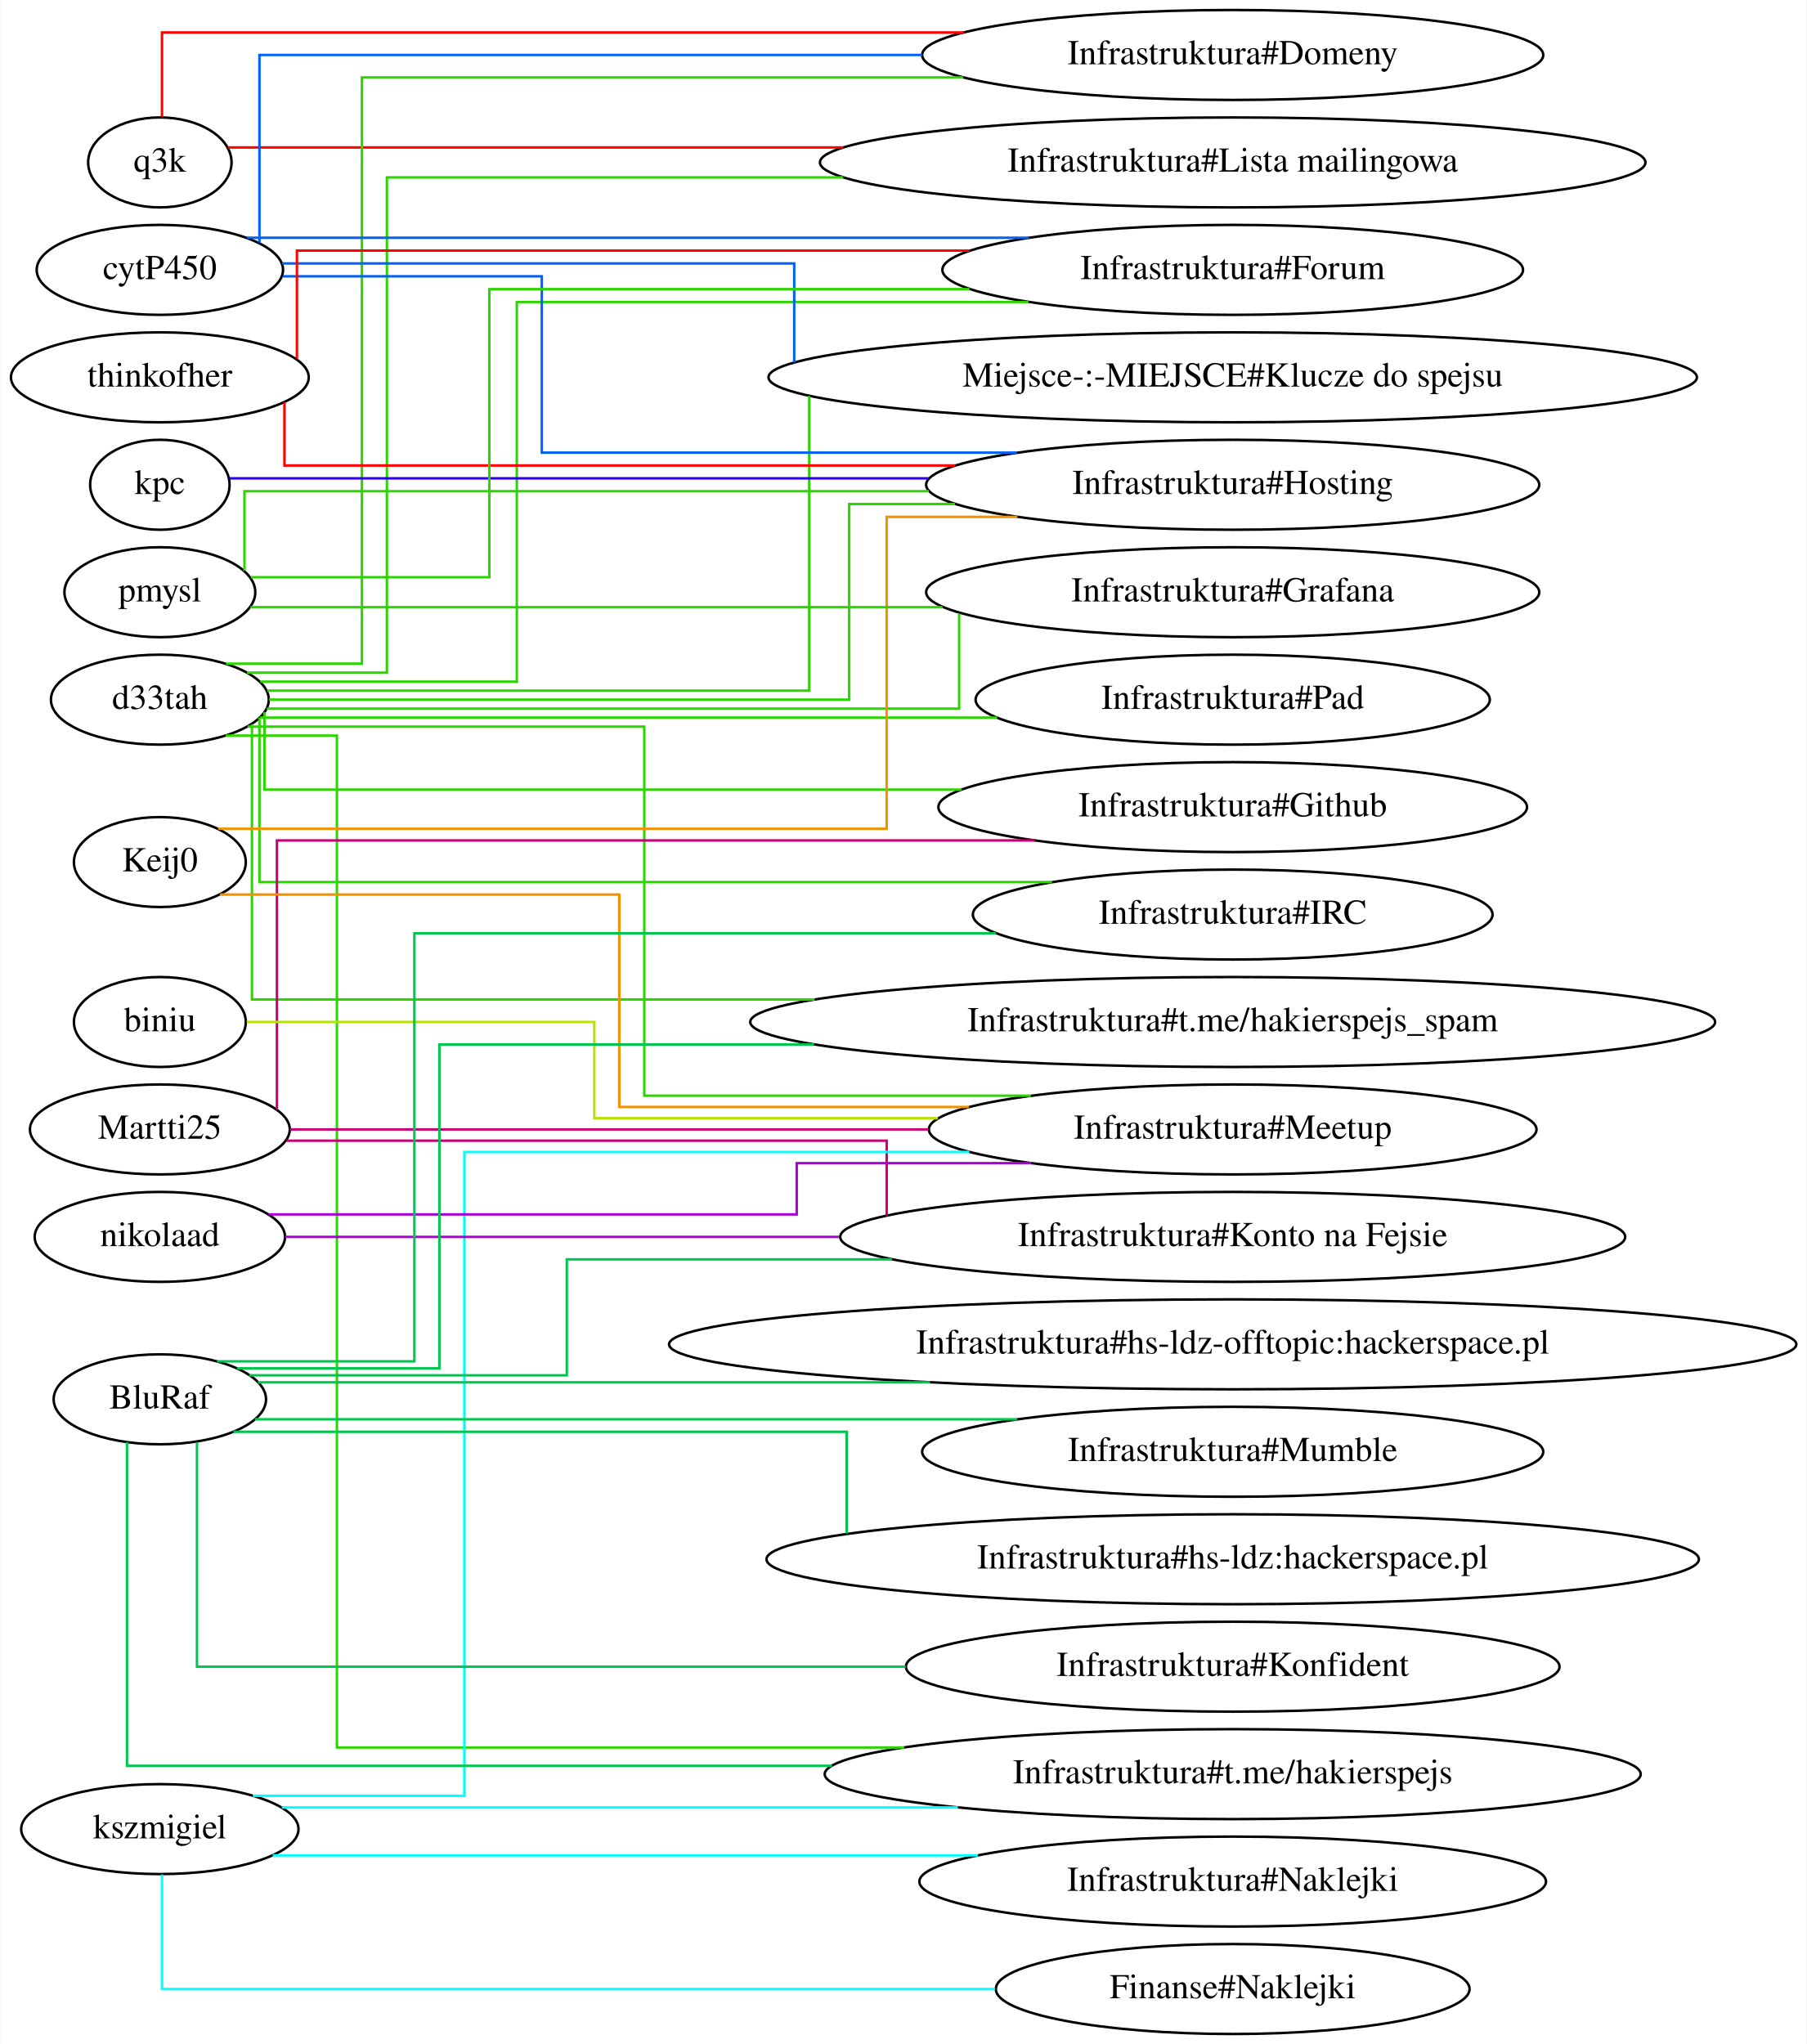
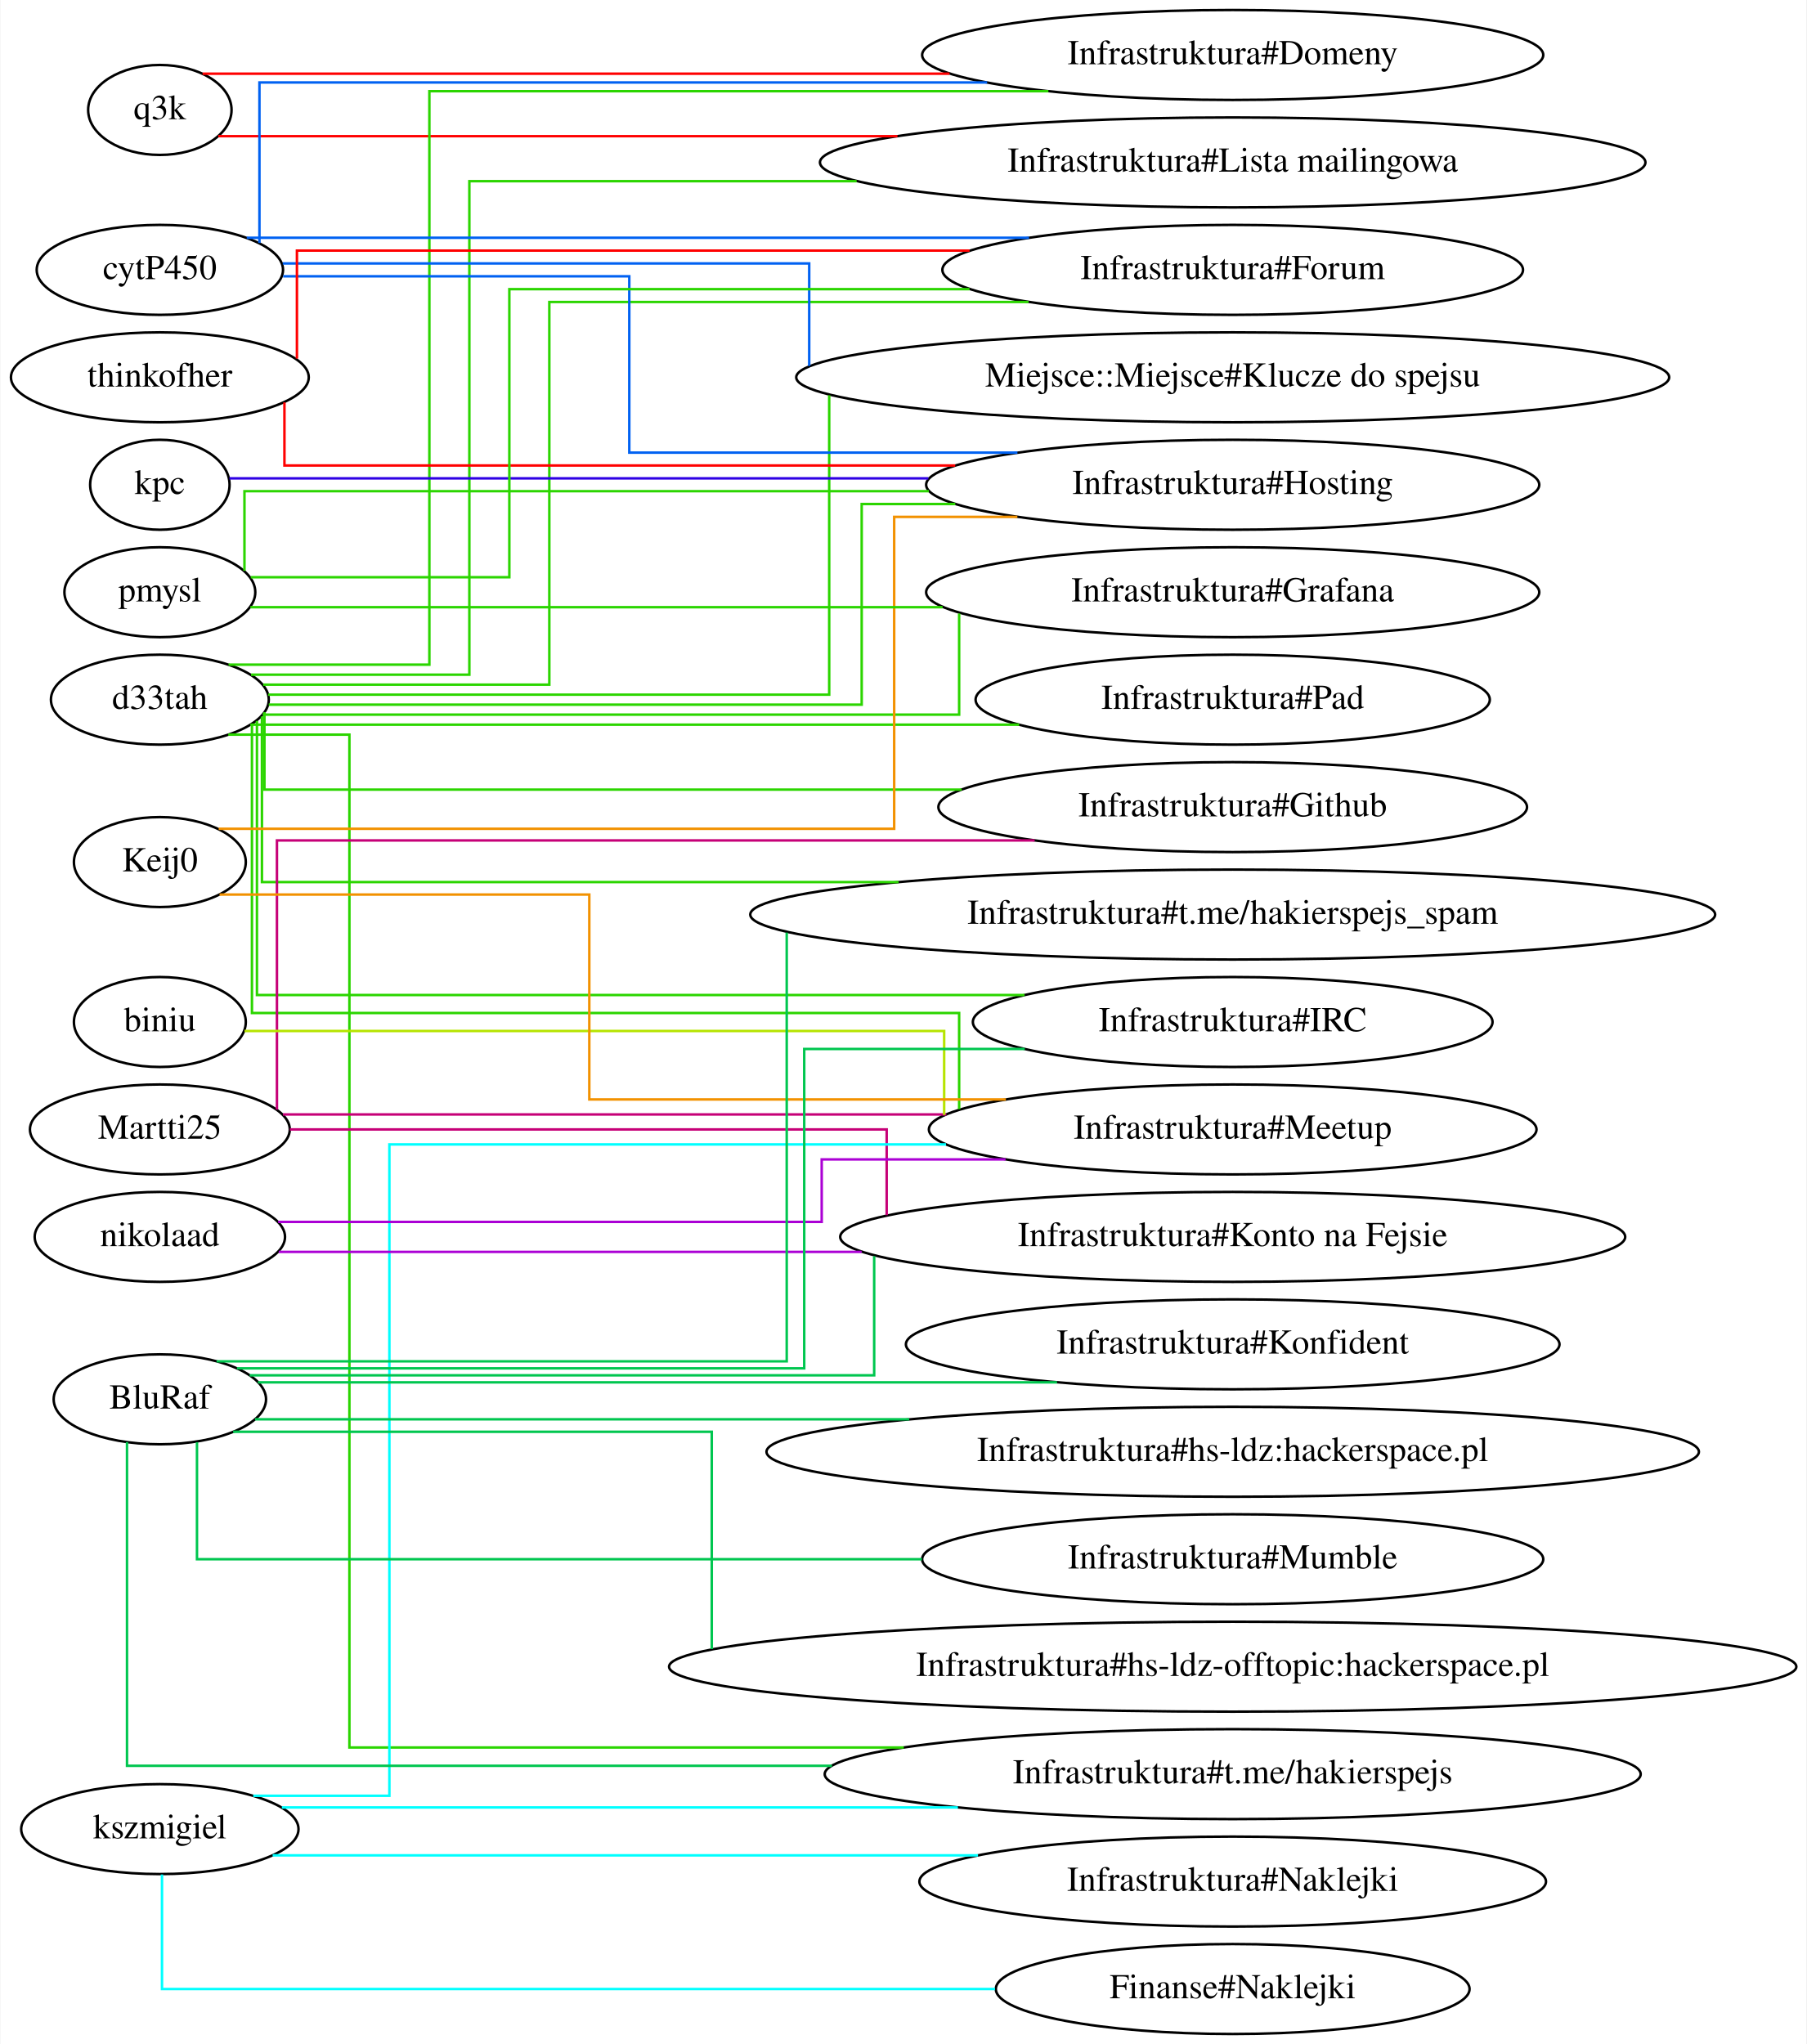
<svg xmlns="http://www.w3.org/2000/svg" width="723pt" height="818pt" viewBox="0.00 0.00 722.65 818.00">
  <g id="graph0" class="graph" transform="scale(1 1) rotate(0) translate(4 814)">
    <polygon fill="#ffffff" stroke="transparent" points="-4,4 -4,-814 718.649,-814 718.649,4 -4,4" />
    <g id="node1" class="node">
-       <ellipse fill="none" stroke="#000000" cx="59.795" cy="-749" rx="28.695" ry="18" />
-       <text text-anchor="middle" x="59.795" y="-745.3" font-family="Times,serif" font-size="14.00" fill="#000000">q3k</text>
+       <ellipse fill="none" stroke="#000000" cx="59.795" cy="-770" rx="28.695" ry="18" />
+       <text text-anchor="middle" x="59.795" y="-766.3" font-family="Times,serif" font-size="14.00" fill="#000000">q3k</text>
    </g>
    <g id="node2" class="node">
+       <ellipse fill="none" stroke="#000000" cx="489.119" cy="-749" rx="165.171" ry="18" />
+       <text text-anchor="middle" x="489.119" y="-745.3" font-family="Times,serif" font-size="14.00" fill="#000000">Infrastruktura#Lista mailingowa</text>
+     </g>
+     <g id="edge1" class="edge">
+       <path fill="none" stroke="#ff0000" d="M83.182,-759.5C133.927,-759.5 257.418,-759.5 354.969,-759.5" />
+     </g>
+     <g id="node3" class="node">
      <ellipse fill="none" stroke="#000000" cx="489.119" cy="-792" rx="124.278" ry="18" />
      <text text-anchor="middle" x="489.119" y="-788.3" font-family="Times,serif" font-size="14.00" fill="#000000">Infrastruktura#Domeny</text>
    </g>
-     <g id="edge1" class="edge">
-       <path fill="none" stroke="#ff0000" d="M60.649,-767.187C60.649,-782.182 60.649,-801 60.649,-801 60.649,-801 254.63,-801 381.551,-801" />
-     </g>
-     <g id="node3" class="node">
-       <ellipse fill="none" stroke="#000000" cx="489.119" cy="-749" rx="165.171" ry="18" />
-       <text text-anchor="middle" x="489.119" y="-745.3" font-family="Times,serif" font-size="14.00" fill="#000000">Infrastruktura#Lista mailingowa</text>
-     </g>
    <g id="edge2" class="edge">
-       <path fill="none" stroke="#ff0000" d="M86.977,-755C135.915,-755 242.234,-755 333.265,-755" />
+       <path fill="none" stroke="#ff0000" d="M76.89,-784.5C126.172,-784.5 271.648,-784.5 375.806,-784.5" />
    </g>
    <g id="node4" class="node">
      <ellipse fill="none" stroke="#000000" cx="59.795" cy="-534" rx="43.592" ry="18" />
      <text text-anchor="middle" x="59.795" y="-530.3" font-family="Times,serif" font-size="14.00" fill="#000000">d33tah</text>
    </g>
-     <g id="edge4" class="edge">
-       <path fill="none" stroke="#2bd500" d="M86.269,-548.4C109.85,-548.4 140.649,-548.4 140.649,-548.4 140.649,-548.4 140.649,-783 140.649,-783 140.649,-783 278.906,-783 381.248,-783" />
+     <g id="edge8" class="edge">
+       <path fill="none" stroke="#2bd500" d="M96.285,-544C132.819,-544 183.649,-544 183.649,-544 183.649,-544 183.649,-741.5 183.649,-741.5 183.649,-741.5 261.516,-741.5 338.622,-741.5" />
    </g>
    <g id="edge14" class="edge">
-       <path fill="none" stroke="#2bd500" d="M94.662,-544.8C120.283,-544.8 150.649,-544.8 150.649,-544.8 150.649,-544.8 150.649,-743 150.649,-743 150.649,-743 244.427,-743 333.259,-743" />
+       <path fill="none" stroke="#2bd500" d="M87.29,-548C119.245,-548 167.649,-548 167.649,-548 167.649,-548 167.649,-777.5 167.649,-777.5 167.649,-777.5 320.459,-777.5 415.368,-777.5" />
    </g>
    <g id="node5" class="node">
+       <ellipse fill="none" stroke="#000000" cx="489.119" cy="-448" rx="193.066" ry="18" />
+       <text text-anchor="middle" x="489.119" y="-444.3" font-family="Times,serif" font-size="14.00" fill="#000000">Infrastruktura#t.me/hakierspejs_spam</text>
+     </g>
+     <g id="edge3" class="edge">
+       <path fill="none" stroke="#2bd500" d="M100.649,-527.263C100.649,-509.191 100.649,-461 100.649,-461 100.649,-461 243.06,-461 355.43,-461" />
+     </g>
+     <g id="node6" class="node">
      <ellipse fill="none" stroke="#000000" cx="489.119" cy="-620" rx="122.678" ry="18" />
      <text text-anchor="middle" x="489.119" y="-616.3" font-family="Times,serif" font-size="14.00" fill="#000000">Infrastruktura#Hosting</text>
    </g>
-     <g id="edge3" class="edge">
-       <path fill="none" stroke="#2bd500" d="M103.505,-534C181.288,-534 335.649,-534 335.649,-534 335.649,-534 335.649,-612.286 335.649,-612.286 335.649,-612.286 353.991,-612.286 377.992,-612.286" />
-     </g>
-     <g id="node6" class="node">
-       <ellipse fill="none" stroke="#000000" cx="489.119" cy="-448" rx="103.981" ry="18" />
-       <text text-anchor="middle" x="489.119" y="-444.3" font-family="Times,serif" font-size="14.00" fill="#000000">Infrastruktura#IRC</text>
-     </g>
-     <g id="edge5" class="edge">
-       <path fill="none" stroke="#2bd500" d="M99.649,-526.734C99.649,-508.269 99.649,-461 99.649,-461 99.649,-461 304.144,-461 416.776,-461" />
+     <g id="edge4" class="edge">
+       <path fill="none" stroke="#2bd500" d="M103.37,-532C182.257,-532 340.649,-532 340.649,-532 340.649,-532 340.649,-612.286 340.649,-612.286 340.649,-612.286 356.635,-612.286 378.115,-612.286" />
    </g>
    <g id="node7" class="node">
-       <ellipse fill="none" stroke="#000000" cx="489.119" cy="-663" rx="185.767" ry="18" />
-       <text text-anchor="middle" x="489.119" y="-659.3" font-family="Times,serif" font-size="14.00" fill="#000000">Miejsce-:-MIEJSCE#Klucze do spejsu</text>
-     </g>
-     <g id="edge6" class="edge">
-       <path fill="none" stroke="#2bd500" d="M102.704,-537.6C176.51,-537.6 319.649,-537.6 319.649,-537.6 319.649,-537.6 319.649,-628.535 319.649,-655.531" />
-     </g>
-     <g id="node8" class="node">
-       <ellipse fill="none" stroke="#000000" cx="489.119" cy="-534" rx="102.882" ry="18" />
-       <text text-anchor="middle" x="489.119" y="-530.3" font-family="Times,serif" font-size="14.00" fill="#000000">Infrastruktura#Pad</text>
-     </g>
-     <g id="edge7" class="edge">
-       <path fill="none" stroke="#2bd500" d="M99.799,-526.8C166.62,-526.8 302.684,-526.8 394.901,-526.8" />
-     </g>
-     <g id="node9" class="node">
      <ellipse fill="none" stroke="#000000" cx="489.119" cy="-362" rx="121.578" ry="18" />
      <text text-anchor="middle" x="489.119" y="-358.3" font-family="Times,serif" font-size="14.00" fill="#000000">Infrastruktura#Meetup</text>
    </g>
-     <g id="edge8" class="edge">
-       <path fill="none" stroke="#2bd500" d="M94.9,-523.2C150.764,-523.2 253.649,-523.2 253.649,-523.2 253.649,-523.2 253.649,-375.5 253.649,-375.5 253.649,-375.5 340.25,-375.5 408.413,-375.5" />
+     <g id="edge5" class="edge">
+       <path fill="none" stroke="#2bd500" d="M96.649,-524.16C96.649,-494.598 96.649,-408.6 96.649,-408.6 96.649,-408.6 379.649,-408.6 379.649,-408.6 379.649,-408.6 379.649,-383.468 379.649,-370.117" />
+     </g>
+     <g id="node8" class="node">
+       <ellipse fill="none" stroke="#000000" cx="489.119" cy="-405" rx="103.981" ry="18" />
+       <text text-anchor="middle" x="489.119" y="-401.3" font-family="Times,serif" font-size="14.00" fill="#000000">Infrastruktura#IRC</text>
+     </g>
+     <g id="edge6" class="edge">
+       <path fill="none" stroke="#2bd500" d="M98.649,-525.499C98.649,-498.397 98.649,-415.8 98.649,-415.8 98.649,-415.8 291.156,-415.8 405.833,-415.8" />
+     </g>
+     <g id="node9" class="node">
+       <ellipse fill="none" stroke="#000000" cx="489.119" cy="-491" rx="117.779" ry="18" />
+       <text text-anchor="middle" x="489.119" y="-487.3" font-family="Times,serif" font-size="14.00" fill="#000000">Infrastruktura#Github</text>
+     </g>
+     <g id="edge7" class="edge">
+       <path fill="none" stroke="#2bd500" d="M101.649,-528.994C101.649,-519.102 101.649,-498 101.649,-498 101.649,-498 266.045,-498 380.672,-498" />
    </g>
    <g id="node10" class="node">
      <ellipse fill="none" stroke="#000000" cx="489.119" cy="-577" rx="122.678" ry="18" />
      <text text-anchor="middle" x="489.119" y="-573.3" font-family="Times,serif" font-size="14.00" fill="#000000">Infrastruktura#Grafana</text>
    </g>
    <g id="edge9" class="edge">
-       <path fill="none" stroke="#2bd500" d="M102.6,-530.4C189.757,-530.4 379.649,-530.4 379.649,-530.4 379.649,-530.4 379.649,-555 379.649,-568.453" />
+       <path fill="none" stroke="#2bd500" d="M100.955,-528C187.343,-528 379.649,-528 379.649,-528 379.649,-528 379.649,-554.426 379.649,-568.465" />
    </g>
    <g id="node11" class="node">
+       <ellipse fill="none" stroke="#000000" cx="489.119" cy="-663" rx="174.669" ry="18" />
+       <text text-anchor="middle" x="489.119" y="-659.3" font-family="Times,serif" font-size="14.00" fill="#000000">Miejsce::Miejsce#Klucze do spejsu</text>
+     </g>
+     <g id="edge10" class="edge">
+       <path fill="none" stroke="#2bd500" d="M103.128,-536C178.937,-536 327.649,-536 327.649,-536 327.649,-536 327.649,-628.942 327.649,-655.808" />
+     </g>
+     <g id="node12" class="node">
+       <ellipse fill="none" stroke="#000000" cx="489.119" cy="-706" rx="116.18" ry="18" />
+       <text text-anchor="middle" x="489.119" y="-702.3" font-family="Times,serif" font-size="14.00" fill="#000000">Infrastruktura#Forum</text>
+     </g>
+     <g id="edge11" class="edge">
+       <path fill="none" stroke="#2bd500" d="M101.152,-540C147.324,-540 215.649,-540 215.649,-540 215.649,-540 215.649,-693.143 215.649,-693.143 215.649,-693.143 326.857,-693.143 407.44,-693.143" />
+     </g>
+     <g id="node13" class="node">
+       <ellipse fill="none" stroke="#000000" cx="489.119" cy="-534" rx="102.882" ry="18" />
+       <text text-anchor="middle" x="489.119" y="-530.3" font-family="Times,serif" font-size="14.00" fill="#000000">Infrastruktura#Pad</text>
+     </g>
+     <g id="edge12" class="edge">
+       <path fill="none" stroke="#2bd500" d="M96.029,-524C163.448,-524 309.818,-524 403.682,-524" />
+     </g>
+     <g id="node14" class="node">
      <ellipse fill="none" stroke="#000000" cx="489.119" cy="-104" rx="163.271" ry="18" />
      <text text-anchor="middle" x="489.119" y="-100.3" font-family="Times,serif" font-size="14.00" fill="#000000">Infrastruktura#t.me/hakierspejs</text>
    </g>
-     <g id="edge10" class="edge">
-       <path fill="none" stroke="#2bd500" d="M86.178,-519.6C106.323,-519.6 130.649,-519.6 130.649,-519.6 130.649,-519.6 130.649,-114.667 130.649,-114.667 130.649,-114.667 255.367,-114.667 357.674,-114.667" />
-     </g>
-     <g id="node12" class="node">
-       <ellipse fill="none" stroke="#000000" cx="489.119" cy="-405" rx="193.066" ry="18" />
-       <text text-anchor="middle" x="489.119" y="-401.3" font-family="Times,serif" font-size="14.00" fill="#000000">Infrastruktura#t.me/hakierspejs_spam</text>
-     </g>
-     <g id="edge11" class="edge">
-       <path fill="none" stroke="#2bd500" d="M96.649,-524.18C96.649,-495.52 96.649,-414 96.649,-414 96.649,-414 215.077,-414 321.823,-414" />
-     </g>
-     <g id="node13" class="node">
-       <ellipse fill="none" stroke="#000000" cx="489.119" cy="-706" rx="116.18" ry="18" />
-       <text text-anchor="middle" x="489.119" y="-702.3" font-family="Times,serif" font-size="14.00" fill="#000000">Infrastruktura#Forum</text>
-     </g>
-     <g id="edge12" class="edge">
-       <path fill="none" stroke="#2bd500" d="M99.968,-541.2C142.221,-541.2 202.649,-541.2 202.649,-541.2 202.649,-541.2 202.649,-693.143 202.649,-693.143 202.649,-693.143 322.739,-693.143 407.412,-693.143" />
-     </g>
-     <g id="node14" class="node">
-       <ellipse fill="none" stroke="#000000" cx="489.119" cy="-491" rx="117.779" ry="18" />
-       <text text-anchor="middle" x="489.119" y="-487.3" font-family="Times,serif" font-size="14.00" fill="#000000">Infrastruktura#Github</text>
-     </g>
    <g id="edge13" class="edge">
-       <path fill="none" stroke="#2bd500" d="M101.649,-528.994C101.649,-519.102 101.649,-498 101.649,-498 101.649,-498 266.045,-498 380.672,-498" />
+       <path fill="none" stroke="#2bd500" d="M87.18,-520C108.908,-520 135.649,-520 135.649,-520 135.649,-520 135.649,-114.667 135.649,-114.667 135.649,-114.667 257.004,-114.667 357.5,-114.667" />
    </g>
    <g id="node15" class="node">
      <ellipse fill="none" stroke="#000000" cx="59.795" cy="-706" rx="49.291" ry="18" />
      <text text-anchor="middle" x="59.795" y="-702.3" font-family="Times,serif" font-size="14.00" fill="#000000">cytP450</text>
    </g>
+     <g id="edge18" class="edge">
+       <path fill="none" stroke="#0061f2" d="M99.649,-716.746C99.649,-737.484 99.649,-781 99.649,-781 99.649,-781 275.462,-781 390.84,-781" />
+     </g>
+     <g id="edge15" class="edge">
+       <path fill="none" stroke="#0061f2" d="M109.151,-703.429C164.809,-703.429 247.649,-703.429 247.649,-703.429 247.649,-703.429 247.649,-632.857 247.649,-632.857 247.649,-632.857 333.619,-632.857 402.966,-632.857" />
+     </g>
+     <g id="edge16" class="edge">
+       <path fill="none" stroke="#0061f2" d="M108.977,-708.571C184.311,-708.571 319.649,-708.571 319.649,-708.571 319.649,-708.571 319.649,-679.063 319.649,-667.536" />
+     </g>
    <g id="edge17" class="edge">
-       <path fill="none" stroke="#0061f2" d="M99.649,-716.892C99.649,-740.033 99.649,-792 99.649,-792 99.649,-792 250.837,-792 364.818,-792" />
-     </g>
-     <g id="edge16" class="edge">
-       <path fill="none" stroke="#0061f2" d="M109,-703.429C153.685,-703.429 212.649,-703.429 212.649,-703.429 212.649,-703.429 212.649,-632.857 212.649,-632.857 212.649,-632.857 321.66,-632.857 402.78,-632.857" />
-     </g>
-     <g id="edge18" class="edge">
-       <path fill="none" stroke="#0061f2" d="M108.74,-708.571C182.508,-708.571 313.649,-708.571 313.649,-708.571 313.649,-708.571 313.649,-681.31 313.649,-668.958" />
-     </g>
-     <g id="edge15" class="edge">
      <path fill="none" stroke="#0061f2" d="M94.564,-718.857C162.237,-718.857 313.265,-718.857 407.6,-718.857" />
    </g>
    <g id="node16" class="node">
      <ellipse fill="none" stroke="#000000" cx="59.795" cy="-362" rx="51.991" ry="18" />
      <text text-anchor="middle" x="59.795" y="-358.3" font-family="Times,serif" font-size="14.00" fill="#000000">Martti25</text>
    </g>
    <g id="edge19" class="edge">
-       <path fill="none" stroke="#c60077" d="M112.009,-362C175.027,-362 283.027,-362 367.341,-362" />
+       <path fill="none" stroke="#c60077" d="M109.044,-368C173.358,-368 287.935,-368 374.526,-368" />
    </g>
    <g id="edge20" class="edge">
      <path fill="none" stroke="#c60077" d="M106.649,-369.95C106.649,-396.083 106.649,-477.667 106.649,-477.667 106.649,-477.667 297.844,-477.667 409.871,-477.667" />
    </g>
    <g id="node17" class="node">
      <ellipse fill="none" stroke="#000000" cx="489.119" cy="-319" rx="157.072" ry="18" />
      <text text-anchor="middle" x="489.119" y="-315.3" font-family="Times,serif" font-size="14.00" fill="#000000">Infrastruktura#Konto na Fejsie</text>
    </g>
    <g id="edge21" class="edge">
-       <path fill="none" stroke="#c60077" d="M110.458,-357.5C193.79,-357.5 350.649,-357.5 350.649,-357.5 350.649,-357.5 350.649,-338.887 350.649,-327.544" />
+       <path fill="none" stroke="#c60077" d="M111.794,-362C195.454,-362 350.649,-362 350.649,-362 350.649,-362 350.649,-340.266 350.649,-327.702" />
    </g>
    <g id="node18" class="node">
      <ellipse fill="none" stroke="#000000" cx="59.795" cy="-405" rx="34.394" ry="18" />
      <text text-anchor="middle" x="59.795" y="-401.3" font-family="Times,serif" font-size="14.00" fill="#000000">biniu</text>
    </g>
    <g id="edge22" class="edge">
-       <path fill="none" stroke="#b6e400" d="M94.559,-405C145.294,-405 233.649,-405 233.649,-405 233.649,-405 233.649,-366.5 233.649,-366.5 233.649,-366.5 304.168,-366.5 371.106,-366.5" />
+       <path fill="none" stroke="#b6e400" d="M93.681,-401.4C174.837,-401.4 373.649,-401.4 373.649,-401.4 373.649,-401.4 373.649,-378.773 373.649,-367.814" />
    </g>
    <g id="node19" class="node">
      <ellipse fill="none" stroke="#000000" cx="59.795" cy="-82" rx="55.491" ry="18" />
      <text text-anchor="middle" x="59.795" y="-78.3" font-family="Times,serif" font-size="14.00" fill="#000000">kszmigiel</text>
    </g>
    <g id="edge24" class="edge">
-       <path fill="none" stroke="#00ffff" d="M97.017,-95.333C132.852,-95.333 181.649,-95.333 181.649,-95.333 181.649,-95.333 181.649,-353 181.649,-353 181.649,-353 294.729,-353 383.736,-353" />
-     </g>
-     <g id="edge25" class="edge">
+       <path fill="none" stroke="#00ffff" d="M97.156,-95.333C122.586,-95.333 151.649,-95.333 151.649,-95.333 151.649,-95.333 151.649,-356 151.649,-356 151.649,-356 276.563,-356 374.397,-356" />
+     </g>
+     <g id="edge26" class="edge">
      <path fill="none" stroke="#00ffff" d="M108.626,-90.667C174.009,-90.667 291.874,-90.667 379.156,-90.667" />
    </g>
    <g id="node20" class="node">
      <ellipse fill="none" stroke="#000000" cx="489.119" cy="-18" rx="94.783" ry="18" />
      <text text-anchor="middle" x="489.119" y="-14.3" font-family="Times,serif" font-size="14.00" fill="#000000">Finanse#Naklejki</text>
    </g>
    <g id="edge23" class="edge">
      <path fill="none" stroke="#00ffff" d="M60.649,-63.831C60.649,-44.91 60.649,-18 60.649,-18 60.649,-18 267.797,-18 394.028,-18" />
    </g>
    <g id="node21" class="node">
      <ellipse fill="none" stroke="#000000" cx="489.119" cy="-61" rx="125.378" ry="18" />
      <text text-anchor="middle" x="489.119" y="-57.3" font-family="Times,serif" font-size="14.00" fill="#000000">Infrastruktura#Naklejki</text>
    </g>
-     <g id="edge26" class="edge">
+     <g id="edge25" class="edge">
      <path fill="none" stroke="#00ffff" d="M104.928,-71.5C171.452,-71.5 297.614,-71.5 387.199,-71.5" />
    </g>
    <g id="node22" class="node">
      <ellipse fill="none" stroke="#000000" cx="59.795" cy="-319" rx="50.091" ry="18" />
      <text text-anchor="middle" x="59.795" y="-315.3" font-family="Times,serif" font-size="14.00" fill="#000000">nikolaad</text>
    </g>
    <g id="edge27" class="edge">
-       <path fill="none" stroke="#ab00d5" d="M103.316,-328C176.106,-328 314.649,-328 314.649,-328 314.649,-328 314.649,-348.5 314.649,-348.5 314.649,-348.5 362.809,-348.5 408.524,-348.5" />
+       <path fill="none" stroke="#ab00d5" d="M107.145,-325C183.327,-325 324.649,-325 324.649,-325 324.649,-325 324.649,-350 324.649,-350 324.649,-350 360.188,-350 398.225,-350" />
    </g>
    <g id="edge28" class="edge">
-       <path fill="none" stroke="#ab00d5" d="M109.884,-319C164.076,-319 253.241,-319 331.5,-319" />
+       <path fill="none" stroke="#ab00d5" d="M107.38,-313C163.379,-313 259.078,-313 340.644,-313" />
    </g>
    <g id="node23" class="node">
      <ellipse fill="none" stroke="#000000" cx="59.795" cy="-469" rx="34.394" ry="18" />
      <text text-anchor="middle" x="59.795" y="-465.3" font-family="Times,serif" font-size="14.00" fill="#000000">Keij0</text>
    </g>
    <g id="edge30" class="edge">
-       <path fill="none" stroke="#f29100" d="M83.105,-482.333C152.124,-482.333 350.649,-482.333 350.649,-482.333 350.649,-482.333 350.649,-607.143 350.649,-607.143 350.649,-607.143 374.84,-607.143 402.999,-607.143" />
+       <path fill="none" stroke="#f29100" d="M83.345,-482.333C153.076,-482.333 353.649,-482.333 353.649,-482.333 353.649,-482.333 353.649,-607.143 353.649,-607.143 353.649,-607.143 376.223,-607.143 402.94,-607.143" />
    </g>
    <g id="edge29" class="edge">
-       <path fill="none" stroke="#f29100" d="M83.831,-456C133.667,-456 243.649,-456 243.649,-456 243.649,-456 243.649,-371 243.649,-371 243.649,-371 317.063,-371 383.593,-371" />
+       <path fill="none" stroke="#f29100" d="M83.69,-456C130.911,-456 231.649,-456 231.649,-456 231.649,-456 231.649,-374 231.649,-374 231.649,-374 324.218,-374 398.345,-374" />
    </g>
    <g id="node24" class="node">
      <ellipse fill="none" stroke="#000000" cx="59.795" cy="-254" rx="42.494" ry="18" />
      <text text-anchor="middle" x="59.795" y="-250.3" font-family="Times,serif" font-size="14.00" fill="#000000">BluRaf</text>
    </g>
+     <g id="edge31" class="edge">
+       <path fill="none" stroke="#00c64f" d="M82.499,-269.2C144.249,-269.2 310.649,-269.2 310.649,-269.2 310.649,-269.2 310.649,-407.319 310.649,-440.769" />
+     </g>
+     <g id="edge33" class="edge">
+       <path fill="none" stroke="#00c64f" d="M90.642,-266.4C159.085,-266.4 317.649,-266.4 317.649,-266.4 317.649,-266.4 317.649,-394.2 317.649,-394.2 317.649,-394.2 362.208,-394.2 405.896,-394.2" />
+     </g>
+     <g id="edge38" class="edge">
+       <path fill="none" stroke="#00c64f" d="M46.649,-236.888C46.649,-198.199 46.649,-107.333 46.649,-107.333 46.649,-107.333 202.125,-107.333 328.752,-107.333" />
+     </g>
+     <g id="edge36" class="edge">
+       <path fill="none" stroke="#00c64f" d="M95.709,-263.6C172.484,-263.6 345.649,-263.6 345.649,-263.6 345.649,-263.6 345.649,-296.075 345.649,-311.297" />
+     </g>
+     <g id="node25" class="node">
+       <ellipse fill="none" stroke="#000000" cx="489.119" cy="-190" rx="124.278" ry="18" />
+       <text text-anchor="middle" x="489.119" y="-186.3" font-family="Times,serif" font-size="14.00" fill="#000000">Infrastruktura#Mumble</text>
+     </g>
    <g id="edge32" class="edge">
-       <path fill="none" stroke="#00c64f" d="M82.653,-269.2C112.683,-269.2 161.649,-269.2 161.649,-269.2 161.649,-269.2 161.649,-440.5 161.649,-440.5 161.649,-440.5 297.687,-440.5 394.401,-440.5" />
+       <path fill="none" stroke="#00c64f" d="M74.649,-236.849C74.649,-217.892 74.649,-190 74.649,-190 74.649,-190 242.68,-190 364.765,-190" />
+     </g>
+     <g id="node26" class="node">
+       <ellipse fill="none" stroke="#000000" cx="489.119" cy="-147" rx="225.56" ry="18" />
+       <text text-anchor="middle" x="489.119" y="-143.3" font-family="Times,serif" font-size="14.00" fill="#000000">Infrastruktura#hs-ldz-offtopic:hackerspace.pl</text>
+     </g>
+     <g id="edge34" class="edge">
+       <path fill="none" stroke="#00c64f" d="M89.123,-241C149.199,-241 280.649,-241 280.649,-241 280.649,-241 280.649,-175.926 280.649,-154.065" />
+     </g>
+     <g id="node27" class="node">
+       <ellipse fill="none" stroke="#000000" cx="489.119" cy="-276" rx="130.777" ry="18" />
+       <text text-anchor="middle" x="489.119" y="-272.3" font-family="Times,serif" font-size="14.00" fill="#000000">Infrastruktura#Konfident</text>
+     </g>
+     <g id="edge35" class="edge">
+       <path fill="none" stroke="#00c64f" d="M99.032,-260.8C171.586,-260.8 327.612,-260.8 418.825,-260.8" />
+     </g>
+     <g id="node28" class="node">
+       <ellipse fill="none" stroke="#000000" cx="489.119" cy="-233" rx="186.567" ry="18" />
+       <text text-anchor="middle" x="489.119" y="-229.3" font-family="Times,serif" font-size="14.00" fill="#000000">Infrastruktura#hs-ldz:hackerspace.pl</text>
    </g>
    <g id="edge37" class="edge">
-       <path fill="none" stroke="#00c64f" d="M46.649,-236.888C46.649,-198.199 46.649,-107.333 46.649,-107.333 46.649,-107.333 202.125,-107.333 328.752,-107.333" />
-     </g>
-     <g id="edge36" class="edge">
-       <path fill="none" stroke="#00c64f" d="M90.656,-266.4C123.764,-266.4 171.649,-266.4 171.649,-266.4 171.649,-266.4 171.649,-396 171.649,-396 171.649,-396 245.236,-396 321.553,-396" />
-     </g>
-     <g id="edge38" class="edge">
-       <path fill="none" stroke="#00c64f" d="M95.534,-263.6C143.473,-263.6 222.649,-263.6 222.649,-263.6 222.649,-263.6 222.649,-310 222.649,-310 222.649,-310 287.201,-310 352.762,-310" />
-     </g>
-     <g id="node25" class="node">
-       <ellipse fill="none" stroke="#000000" cx="489.119" cy="-190" rx="186.567" ry="18" />
-       <text text-anchor="middle" x="489.119" y="-186.3" font-family="Times,serif" font-size="14.00" fill="#000000">Infrastruktura#hs-ldz:hackerspace.pl</text>
-     </g>
-     <g id="edge31" class="edge">
-       <path fill="none" stroke="#00c64f" d="M89.209,-241C160.114,-241 334.649,-241 334.649,-241 334.649,-241 334.649,-215.223 334.649,-200.321" />
-     </g>
-     <g id="node26" class="node">
-       <ellipse fill="none" stroke="#000000" cx="489.119" cy="-147" rx="130.777" ry="18" />
-       <text text-anchor="middle" x="489.119" y="-143.3" font-family="Times,serif" font-size="14.00" fill="#000000">Infrastruktura#Konfident</text>
-     </g>
-     <g id="edge33" class="edge">
-       <path fill="none" stroke="#00c64f" d="M74.649,-236.809C74.649,-206.562 74.649,-147 74.649,-147 74.649,-147 236.805,-147 358.263,-147" />
-     </g>
-     <g id="node27" class="node">
-       <ellipse fill="none" stroke="#000000" cx="489.119" cy="-276" rx="225.56" ry="18" />
-       <text text-anchor="middle" x="489.119" y="-272.3" font-family="Times,serif" font-size="14.00" fill="#000000">Infrastruktura#hs-ldz-offtopic:hackerspace.pl</text>
-     </g>
-     <g id="edge34" class="edge">
-       <path fill="none" stroke="#00c64f" d="M99.032,-260.8C159.373,-260.8 277.45,-260.8 367.961,-260.8" />
-     </g>
-     <g id="node28" class="node">
-       <ellipse fill="none" stroke="#000000" cx="489.119" cy="-233" rx="124.278" ry="18" />
-       <text text-anchor="middle" x="489.119" y="-229.3" font-family="Times,serif" font-size="14.00" fill="#000000">Infrastruktura#Mumble</text>
-     </g>
-     <g id="edge35" class="edge">
-       <path fill="none" stroke="#00c64f" d="M97.894,-246C165.924,-246 309.865,-246 402.899,-246" />
+       <path fill="none" stroke="#00c64f" d="M97.894,-246C156.074,-246 269.772,-246 359.669,-246" />
    </g>
    <g id="node29" class="node">
      <ellipse fill="none" stroke="#000000" cx="59.795" cy="-620" rx="27.895" ry="18" />
      <text text-anchor="middle" x="59.795" y="-616.3" font-family="Times,serif" font-size="14.00" fill="#000000">kpc</text>
    </g>
    <g id="edge39" class="edge">
      <path fill="none" stroke="#2e00e4" d="M87.633,-622.571C143.191,-622.571 270.781,-622.571 367.325,-622.571" />
    </g>
    <g id="node30" class="node">
      <ellipse fill="none" stroke="#000000" cx="59.795" cy="-663" rx="59.59" ry="18" />
      <text text-anchor="middle" x="59.795" y="-659.3" font-family="Times,serif" font-size="14.00" fill="#000000">thinkofher</text>
    </g>
    <g id="edge41" class="edge">
      <path fill="none" stroke="#ff0000" d="M109.649,-652.983C109.649,-642.551 109.649,-627.714 109.649,-627.714 109.649,-627.714 266.097,-627.714 378.085,-627.714" />
    </g>
    <g id="edge40" class="edge">
      <path fill="none" stroke="#ff0000" d="M114.649,-670.483C114.649,-684.59 114.649,-713.714 114.649,-713.714 114.649,-713.714 273.053,-713.714 383.812,-713.714" />
    </g>
    <g id="node31" class="node">
      <ellipse fill="none" stroke="#000000" cx="59.795" cy="-577" rx="38.194" ry="18" />
      <text text-anchor="middle" x="59.795" y="-573.3" font-family="Times,serif" font-size="14.00" fill="#000000">pmysl</text>
    </g>
    <g id="edge43" class="edge">
      <path fill="none" stroke="#2bd500" d="M93.649,-585.574C93.649,-597.441 93.649,-617.429 93.649,-617.429 93.649,-617.429 251.284,-617.429 367.508,-617.429" />
    </g>
    <g id="edge44" class="edge">
      <path fill="none" stroke="#2bd500" d="M96.029,-571C156.474,-571 280.38,-571 373.012,-571" />
    </g>
    <g id="edge42" class="edge">
-       <path fill="none" stroke="#2bd500" d="M96.174,-583C135.202,-583 191.649,-583 191.649,-583 191.649,-583 191.649,-698.286 191.649,-698.286 191.649,-698.286 298.251,-698.286 383.824,-698.286" />
+       <path fill="none" stroke="#2bd500" d="M96.175,-583C137.613,-583 199.649,-583 199.649,-583 199.649,-583 199.649,-698.286 199.649,-698.286 199.649,-698.286 301.029,-698.286 383.795,-698.286" />
    </g>
  </g>
</svg>
